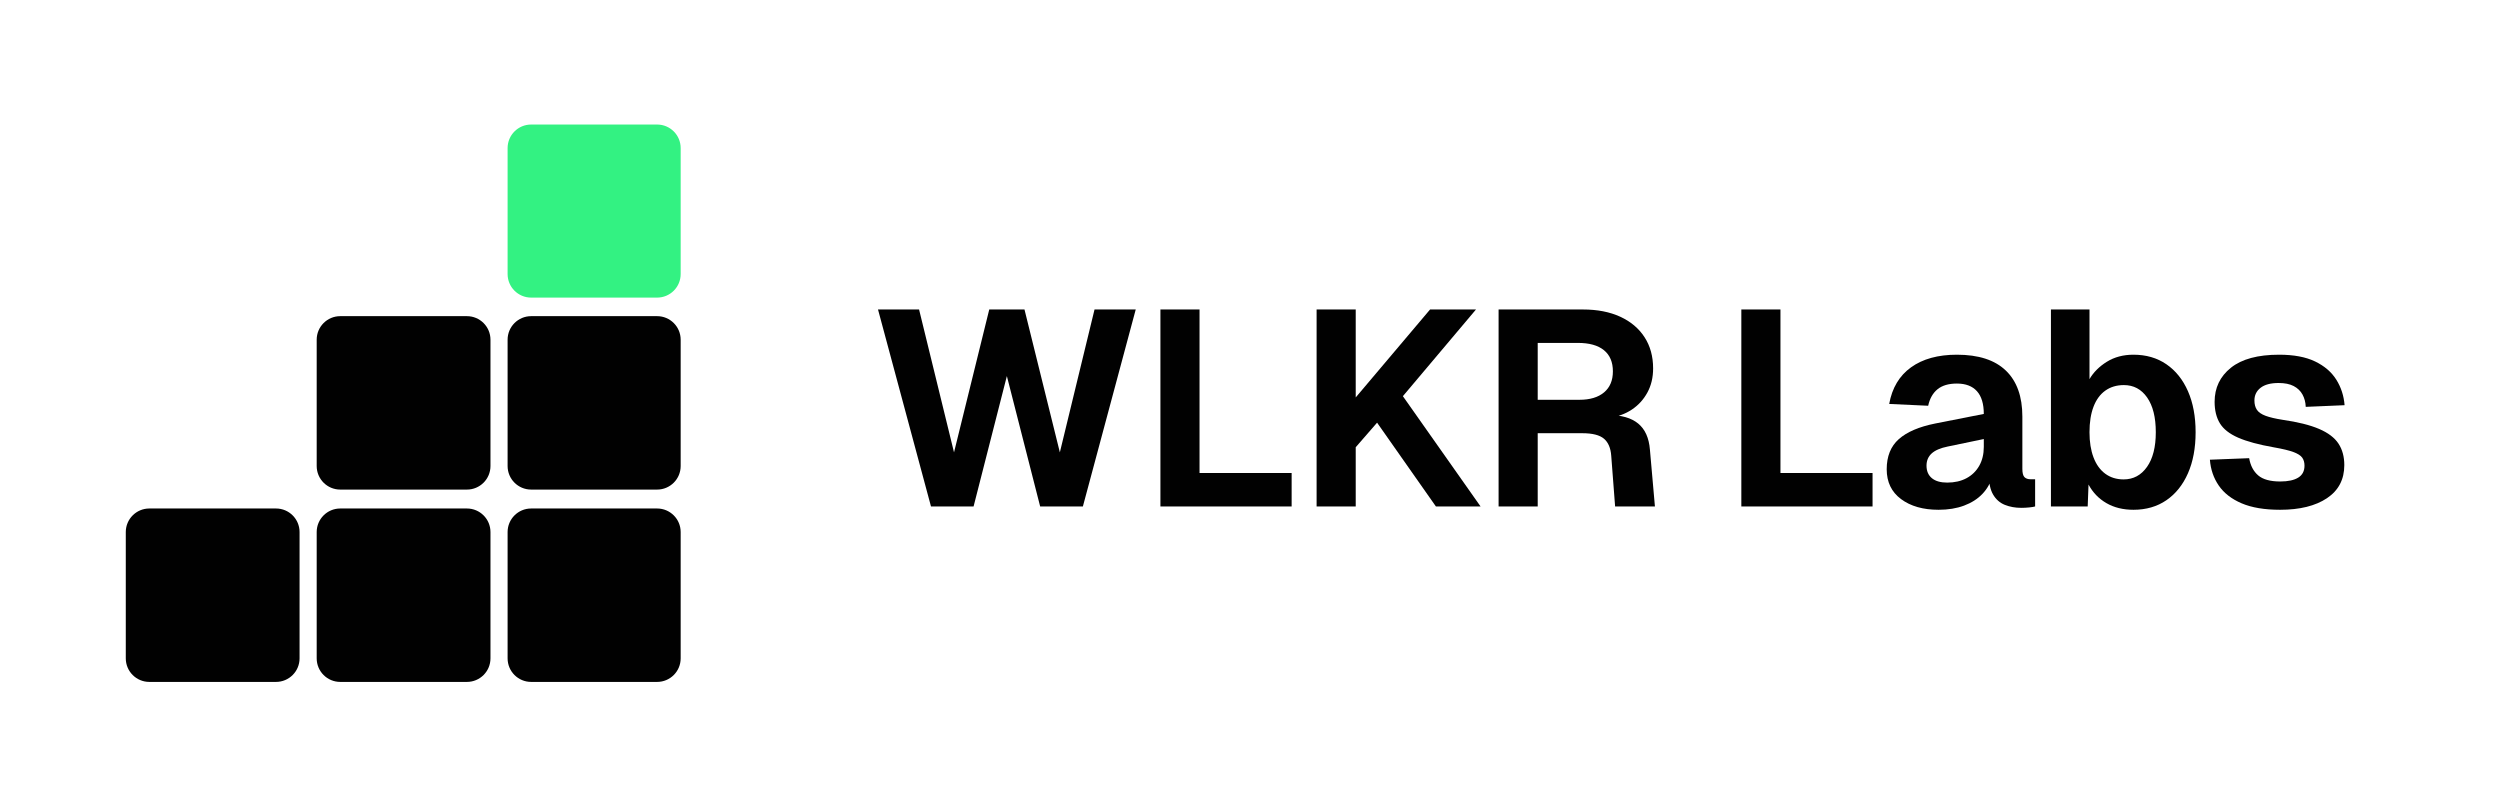
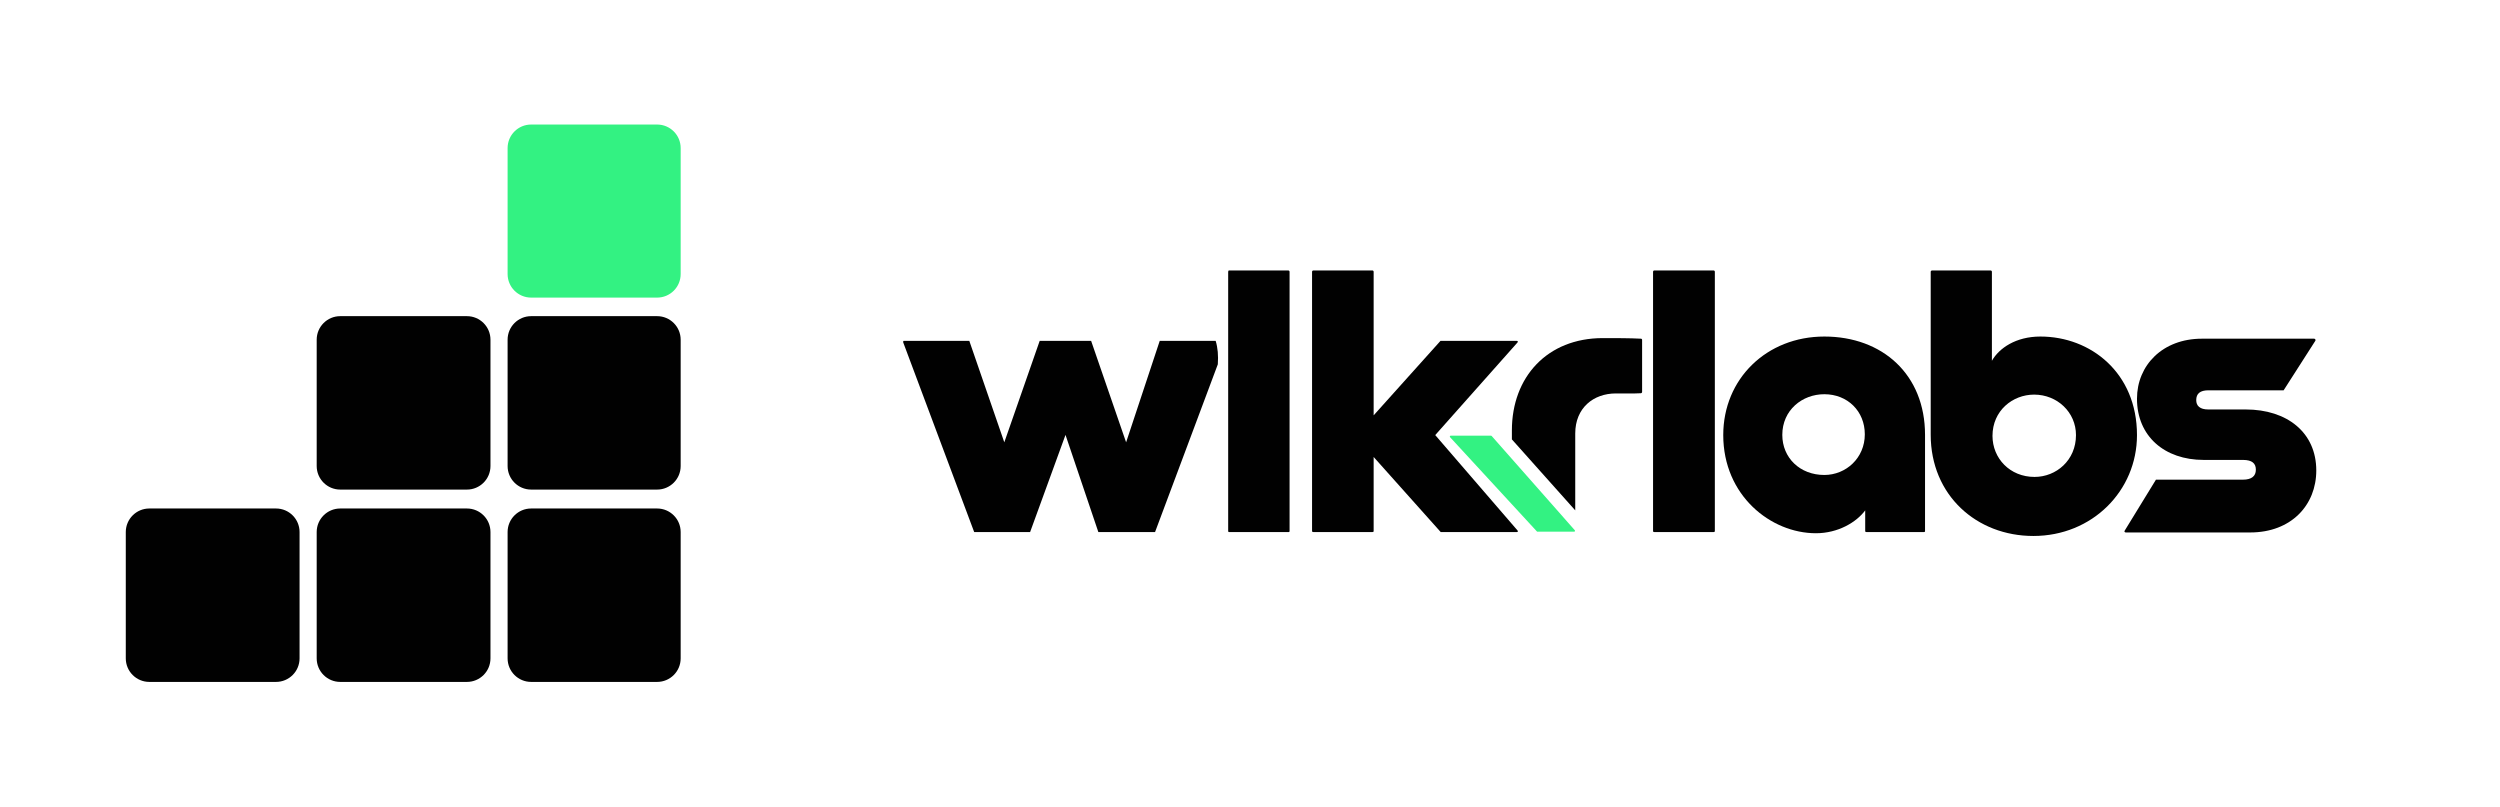
<svg xmlns="http://www.w3.org/2000/svg" width="930" height="300" viewBox="0 0 930 300" role="img" aria-label="WLKR Labs">
  <g transform="translate(30 30) scale(0.265487)">
    <g transform="translate(53.25 51)">
      <rect x="545" y="10.5" width="242.5" height="242.5" rx="33" fill="#33F282" />
      <rect x="277.5" y="279" width="243.5" height="243" rx="33" fill="#010101" />
      <rect x="545" y="279" width="242.5" height="243" rx="33" fill="#010101" />
      <rect x="10" y="548.5" width="243.5" height="243" rx="33" fill="#010101" />
      <rect x="277.5" y="548.5" width="243.5" height="243" rx="33" fill="#010101" />
      <rect x="545" y="548.5" width="242.5" height="243" rx="33" fill="#010101" />
    </g>
  </g>
-   <g transform="translate(322.8 188.4)">
-     <g aria-label="WLKR Labs" fill="#010101" transform="translate(0 0) scale(0.1032 -0.1032)">
-       <path transform="translate(0 0)" d="M228 0 37 710H185L311 195L438 710H565L692.5 195L817.5 710H966L775.5 0H621.5L501.5 470L381.5 0Z" />
-       <path transform="translate(978 0)" d="M77 0V710H218V40.5L140.5 120.5H550V0Z" />
-       <path transform="translate(1541 0)" d="M77 0V710H218V393L486 710H651.5L388 397.5L668 0H507L295 302L218 213.5V0Z" />
-       <path transform="translate(2197 0)" d="M77 0V710H381Q458.5 710 515.25 684.0Q572 658 603.0 610.25Q634 562.5 634 497.5Q634 448.5 613.25 410.5Q592.5 372.5 557.0 349.0Q521.5 325.5 477 320L473 329.5Q543 329.5 580.25 298.75Q617.5 268 622.5 204.5L640.5 0H497L483 183Q480 224.5 456.75 244.25Q433.5 264 378.5 264H218V0ZM218 384.5H368.5Q425.5 384.5 457.25 411.25Q489 438 489 487Q489 537 456.75 563.25Q424.5 589.5 363 589.5H218Z" />
-       <path transform="translate(3072 0)" d="M77 0V710H218V40.5L140.5 120.5H550V0Z" />
-       <path transform="translate(3635 0)" d="M225 -12Q141.5 -12 89.75 26.5Q38 65 38 134Q38 204 81.75 242.75Q125.5 281.5 213 299L388 333.5Q388 388 363.25 415.5Q338.5 443 291 443Q246.5 443 221.25 422.5Q196 402 187.5 363L47 369.5Q62.5 456 125.75 501.5Q189 547 291 547Q408 547 467.5 489.75Q527 432.5 527 324V135.5Q527 113.5 534.5 105.75Q542 98 557 98H573V0Q566.5 -2 552.0 -3.5Q537.5 -5 523 -5Q490.5 -5 463.75 5.75Q437 16.5 421.5 43.0Q406 69.5 406 117L418 108Q409 72.5 383.0 45.25Q357 18 316.75 3.0Q276.5 -12 225 -12ZM256 86Q296 86 325.5 101.75Q355 117.5 371.5 146.5Q388 175.5 388 215V243L258 216Q218.5 208 200.0 191.0Q181.5 174 181.5 147Q181.5 118 200.75 102.0Q220 86 256 86Z" />
-       <path transform="translate(4197 0)" d="M365.5 -12Q309.5 -12 268.0 12.0Q226.5 36 203.5 79L200.5 0H68V710H207V459Q228.5 496 269.5 521.5Q310.5 547 365.5 547Q434 547 484.25 512.5Q534.5 478 562.0 415.25Q589.5 352.5 589.5 267.5Q589.5 182.5 562.0 119.75Q534.5 57 484.25 22.5Q434 -12 365.5 -12ZM330 97.5Q382.5 97.5 414.25 142.5Q446 187.5 446 267.5Q446 348 414.75 392.75Q383.5 437.5 331 437.5Q292 437.5 264.0 417.5Q236 397.5 221.5 359.5Q207 321.5 207 267.5Q207 215 221.5 176.75Q236 138.5 263.75 118.0Q291.5 97.5 330 97.5Z" />
-       <path transform="translate(4800 0)" d="M291 -12Q207 -12 152.5 11.25Q98 34.5 70.0 75.25Q42 116 38 168.5L179.5 174Q186.5 134 212.0 112.0Q237.5 90 291.5 90Q334 90 356.5 104.0Q379 118 379 147Q379 164.5 370.75 176.0Q362.5 187.5 338.75 196.25Q315 205 269 213Q186.5 227.5 139.75 248.0Q93 268.5 74.0 299.75Q55 331 55 377Q55 453 113.75 500.0Q172.5 547 287.5 547Q366.5 547 417.0 522.75Q467.5 498.5 493.5 457.25Q519.5 416 523.5 365L383.5 359Q382.5 384 371.75 403.5Q361 423 340.0 434.0Q319 445 285.5 445Q243 445 220.75 427.75Q198.5 410.5 198.5 382Q198.5 361.5 207.5 348.25Q216.5 335 238.75 326.75Q261 318.5 299 312.5Q382.5 300.5 431.5 279.5Q480.5 258.5 501.5 226.5Q522.5 194.5 522.5 149Q522.5 71.5 460.0 29.75Q397.5 -12 291 -12Z" />
+   <g data-wordmark="primary" aria-label="WLKR Labs" transform="translate(322.8 87.465) scale(7.273583)">
+     <g transform="translate(-2.075882 -31.39307)">
+       <path d="m19.87 36.8h-2.86l-1.72 5.19-1.79-5.19h-2.63l-1.81 5.19-1.79-5.19h-3.35c-0.03 0-0.04 0.04-0.03 0.08l3.63 9.7h2.86l1.81-4.97 1.68 4.97h2.9l3.21-8.58c0.03-0.45 0-0.84-0.11-1.2z" fill="#010101" />
+       <path d="m23.58 33.2h-3.03c-0.02 0-0.04 0.03-0.04 0.07v13.27c0 0.02 0.02 0.04 0.04 0.04h3.06c0.02 0 0.04-0.02 0.04-0.04v-13.27c0-0.04-0.03-0.07-0.07-0.07z" fill="#010101" />
+       <path d="m45.34 33.2h-3.04c-0.03 0-0.06 0.03-0.06 0.07v13.27c0 0.02 0.03 0.04 0.06 0.04h3.04c0.03 0 0.06-0.02 0.06-0.04v-13.27c0-0.04-0.03-0.07-0.06-0.07z" fill="#010101" />
+       <path d="m31.1 41.62 4.21-4.74c0.03-0.05 0.01-0.08-0.05-0.08h-3.89l-3.42 3.81v-7.34c0-0.04-0.03-0.07-0.06-0.07h-3.02c-0.04 0-0.07 0.03-0.07 0.07v13.27c0 0.02 0.03 0.04 0.07 0.04h3.02c0.03 0 0.06-0.02 0.06-0.04v-3.8l3.43 3.84h3.89c0.05 0 0.08-0.04 0.04-0.08l-4.21-4.88z" fill="#010101" />
+       <path d="m41.62 36.69c-0.55-0.03-1.34-0.03-1.95-0.03-2.84 0-4.65 1.99-4.65 4.72v0.46l3.24 3.63v-3.93c0-1.31 0.93-2.05 2.08-2.05 0.42 0 0.93 0.01 1.27-0.01 0.04 0 0.07-0.03 0.07-0.07v-2.65c0-0.04-0.02-0.07-0.06-0.07z" fill="#010101" />
+       <path d="m51 36.58c-2.95 0-5.17 2.16-5.17 5.04 0 3.09 2.43 5.02 4.74 5.02 1.13 0 2.07-0.56 2.52-1.17v1.07c0 0.02 0.03 0.04 0.06 0.04h2.94c0.04 0 0.06-0.02 0.06-0.04v-4.93c0-3.09-2.18-5.03-5.15-5.03zm0 7.08c-1.25 0-2.15-0.88-2.15-2.05 0-1.27 1.02-2.08 2.15-2.08 1.19 0 2.07 0.87 2.07 2.05 0 1.22-0.97 2.08-2.07 2.08z" fill="#010101" />
+       <path d="m62.05 36.58c-1.25 0-2.11 0.59-2.48 1.24v-4.55c0-0.04-0.03-0.07-0.07-0.07h-2.98c-0.05 0-0.08 0.03-0.08 0.07v8.33c0 3.1 2.35 5.18 5.25 5.18 3.01 0 5.3-2.31 5.3-5.16 0-3.19-2.37-5.04-4.94-5.04zm-0.3 7.18c-1.26 0-2.15-0.95-2.15-2.1 0-1.29 1.03-2.11 2.13-2.11 1.18 0 2.14 0.9 2.14 2.07 0 1.29-1.01 2.14-2.12 2.14z" fill="#010101" />
+       <path d="m72.55 40.31h-1.91c-0.43 0-0.62-0.18-0.62-0.48 0-0.33 0.2-0.5 0.62-0.5h3.85l1.62-2.53c0.03-0.04 0-0.11-0.06-0.11h-5.74c-2.01 0-3.32 1.36-3.32 3.07 0 1.92 1.41 3.13 3.41 3.13h2.01c0.47 0 0.66 0.18 0.66 0.5 0 0.33-0.22 0.51-0.66 0.51h-4.45l-1.6 2.61c-0.03 0.04 0 0.09 0.06 0.09h6.36c2.1 0 3.38-1.4 3.38-3.17 0-1.94-1.49-3.12-3.61-3.12z" fill="#010101" />
+       <path d="m33.95 41.65h-2.06c-0.04 0-0.06 0.05-0.03 0.08l4.45 4.83h1.9c0.03 0 0.05-0.04 0.03-0.07l-4.25-4.82c-0.01-0.01-0.02-0.02-0.04-0.02z" fill="#33F282" />
    </g>
  </g>
</svg>
